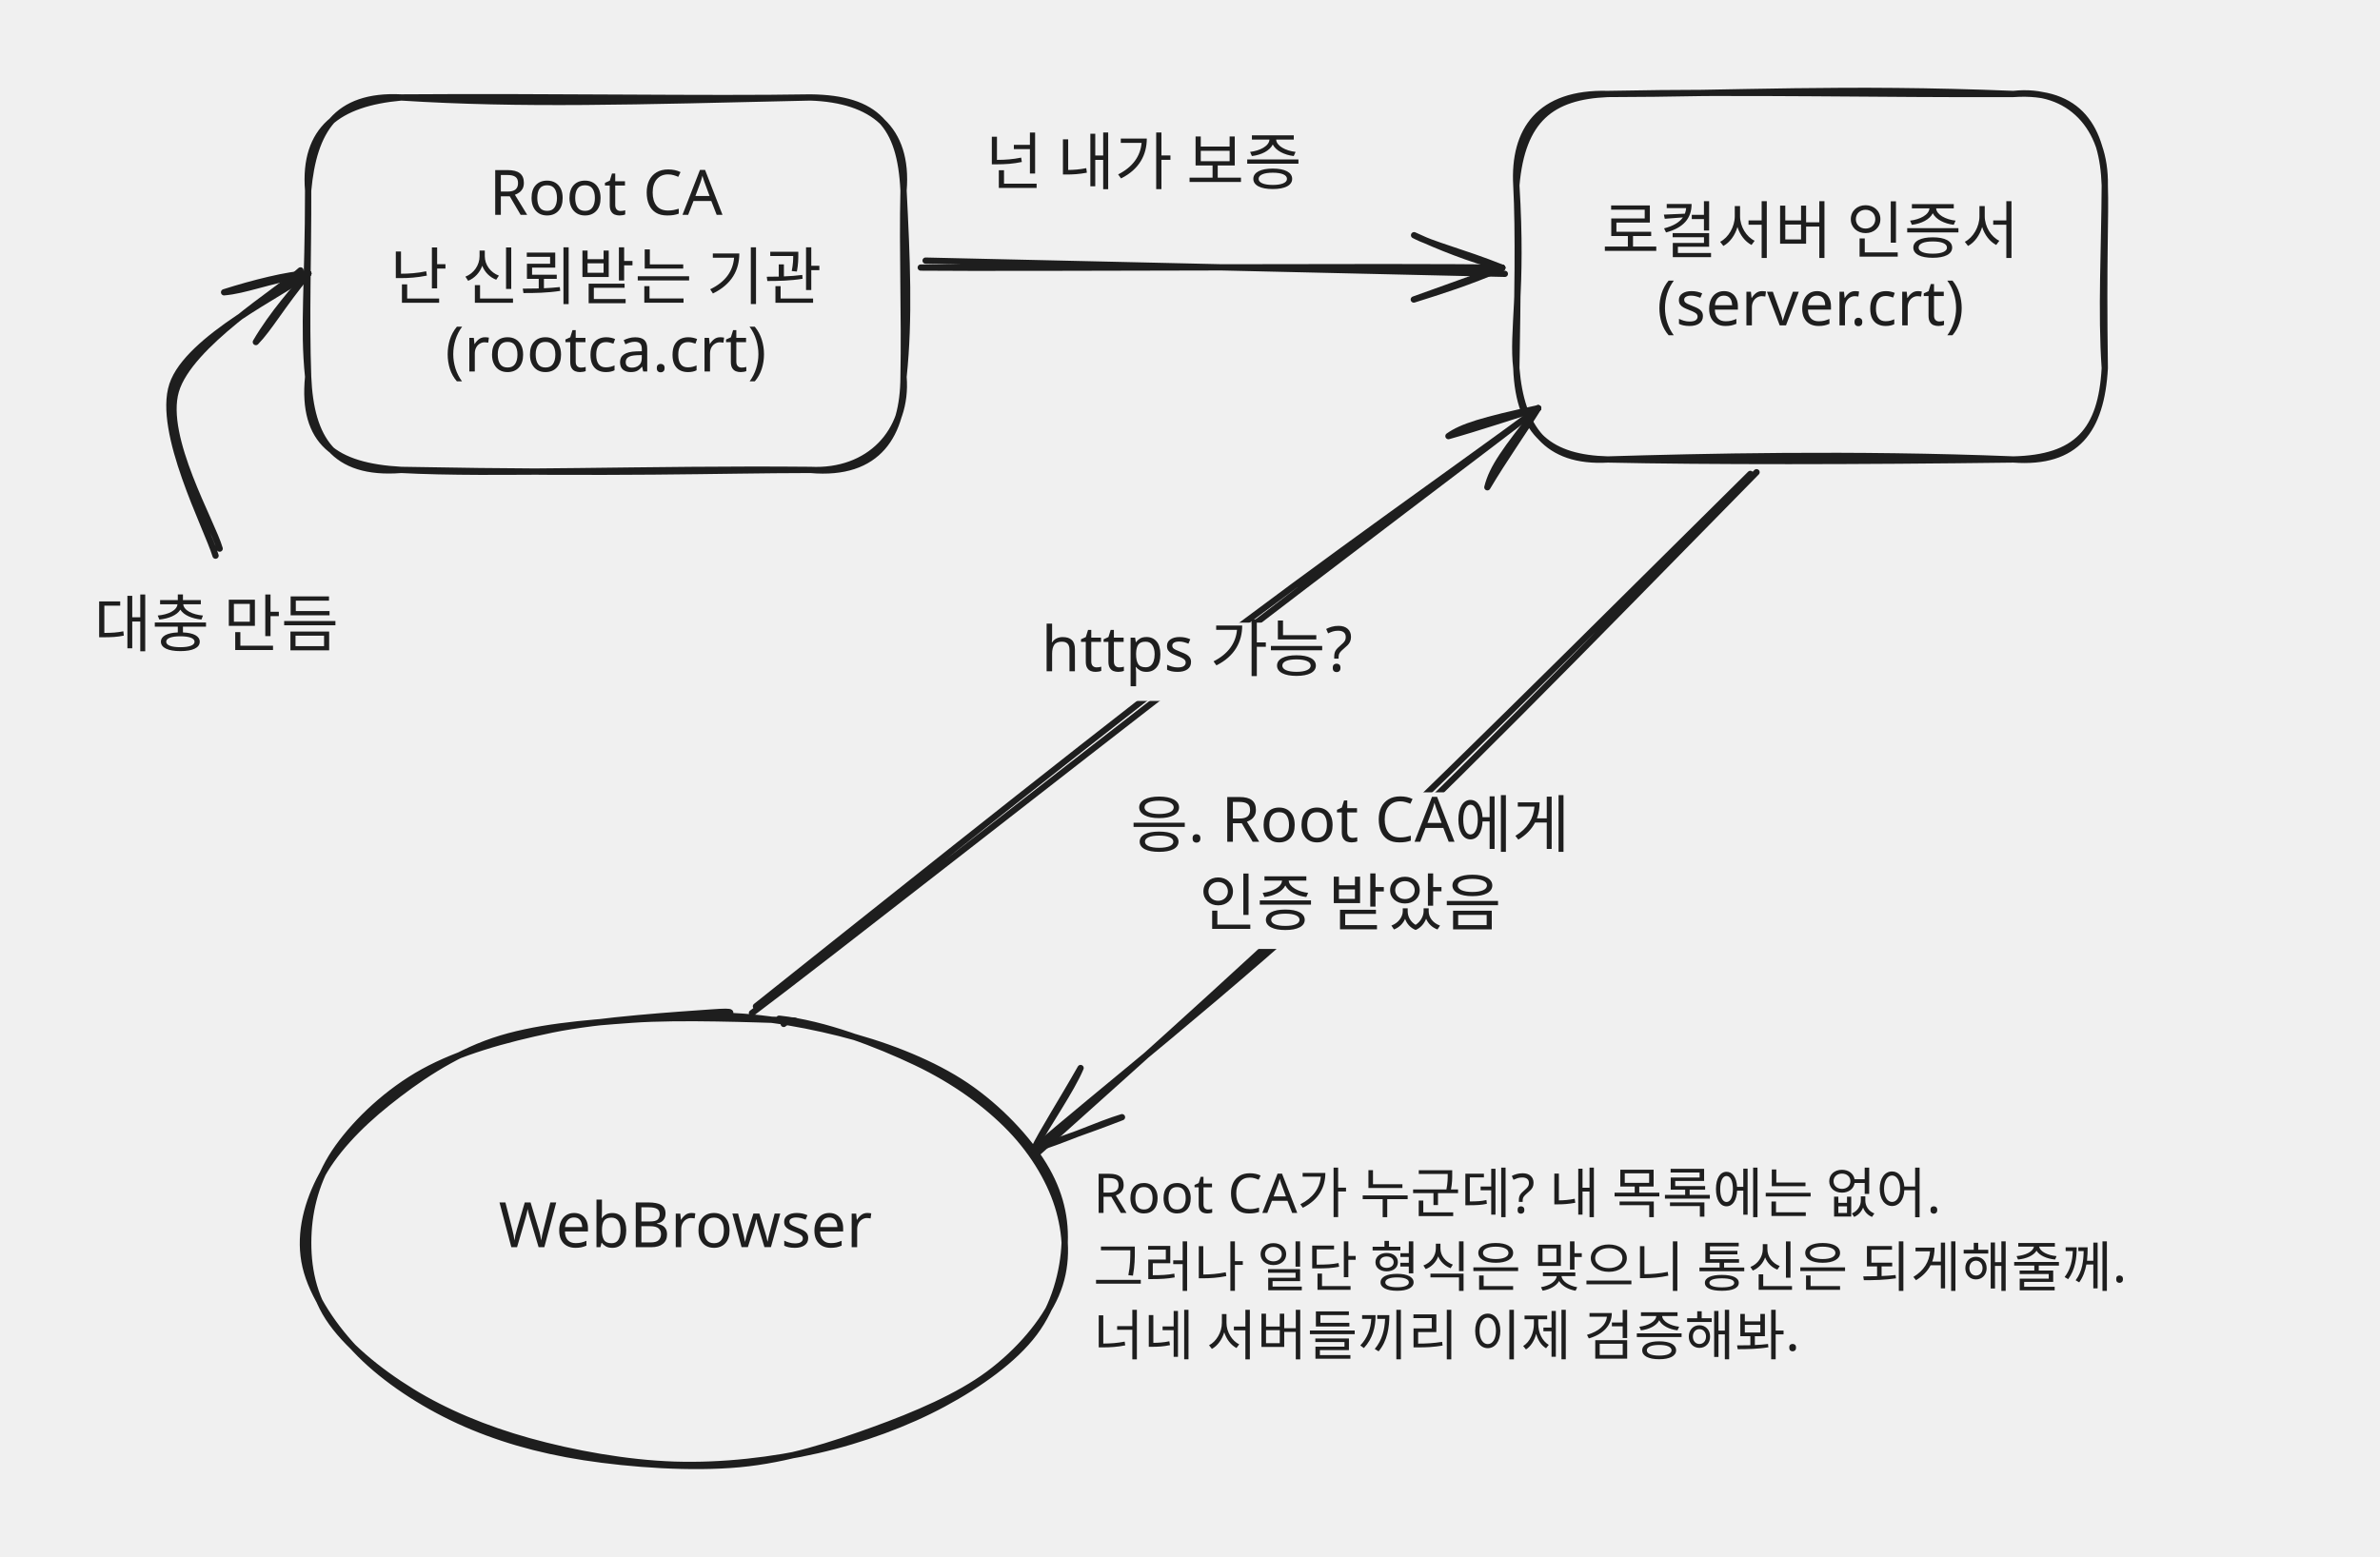
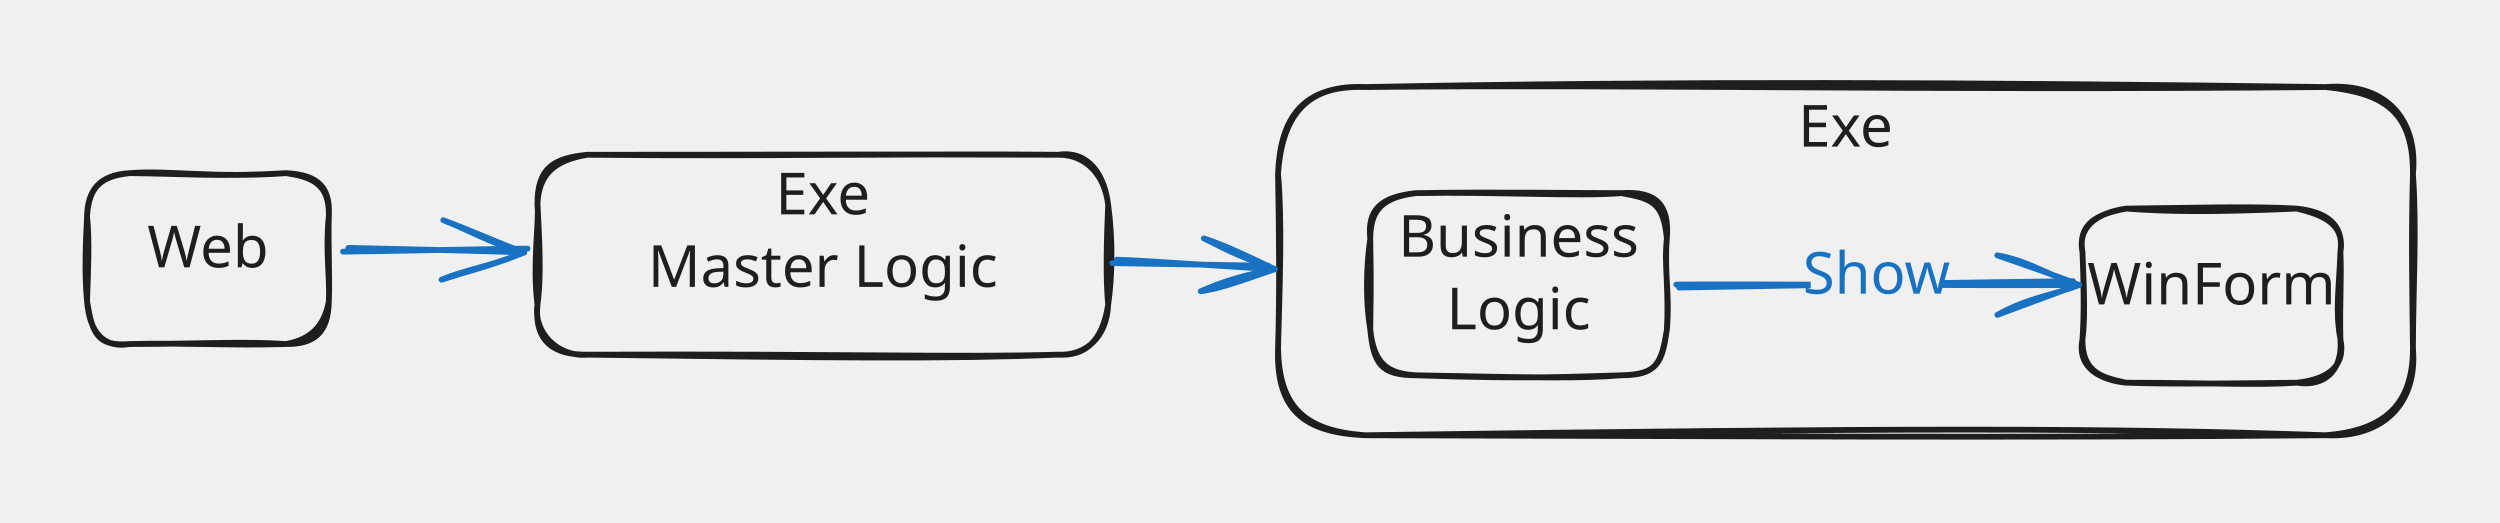
- <svg xmlns="http://www.w3.org/2000/svg" version="1.1" viewBox="0 0 759.498 496.944" width="759.498" height="496.944">
+ <svg xmlns="http://www.w3.org/2000/svg" version="1.1" viewBox="0 0 861.556 180" width="861.556" height="180">
  
-   eyJ2ZXJzaW9uIjoiMSIsImVuY29kaW5nIjoiYnN0cmluZyIsImNvbXByZXNzZWQiOnRydWUsImVuY29kZWQiOiJ4nOVbW29cdTAwMWLHXHUwMDE1ftevWKgvLWBt5n7xSyBSvuhS2ZJcdTAwMWPTSlx1MDAxZFx1MDAxOEtyRa1E7VLkyrJcdTAwMTRcdTAwMThwXHIhMGJcdTAwMTdwkboxXHUwMDEwq3VcbtdpXG4/XGKu0lx1MDAxYUh+kUj/h54hKe7yTtmiTSFrwFwiZ2dnzs6c75zvnDP8csyyxsOdgjt+3lx1MDAxYXfvZJy8ly062+PnTPttt1jyXHUwMDAyXHUwMDFmbpHq91KwVcxUe66GYaF0/pNPnELBznlhOlxi1u1MsFF7zM27XHUwMDFirlx1MDAxZpag41x1MDAxZuC7ZX1Z/T82UdHNhI6fy7vVXHUwMDA3qreiuSRvbZxcdTAwMGb86rSCXHTJlSCq0cErTcFsoZuFuytOvuRGd0zTeFZPTe9u52bXt5J0ZuL6RFHNrCWiSVe8fH4p3MlXhSpcdTAwMDXw7tG9UlhcZtbdlJdcclePXHUwMDE3INbe7alisJVb9d2SeXncaFxyXG5Oxlx1MDAwYndMXHUwMDFiQo3W2lxunLeiljvwjVx1MDAxM2xzQTjjUlxuKmQ0s3meMWYrzVx1MDAxNVdcdTAwMTJWgynGWlx1MDAwNEtcdTAwMDb5oGhcdTAwMDT7XHJ2zb9ItLSTWc+BfH620ScsOn6p4Fx1MDAxNGG3on7b9VfGOlx1MDAxMmzV9XKroWnEylZwcaZcdTAwMTViQsXEK7nVbdCSSU5AssZccjNpYTpb1YcvorUvOlx1MDAxYu60ecLfyufjXHUwMDBi6GfrXHUwMDBieKw3kebQesvd6K1M/1x1MDAwYq1cdTAwMWFcdTAwMTfXuibNXHUwMDBi3TvRq8ZcdTAwMTQlMT1zed73LixfvZZYS0zdubJVhOFcdTAwMWH97p7rPGzt4YvrKXw9vZNHn7mfz09vLaC1ldRu8yzH8zvFYrA96Lguni3xlc+zU1xupWiQTCzemJtIXHUwMDBmNm79U7TcW4WsU8NcdJaYYKIkRUhEu5f3/PXWvchcdTAwMDeZ9VxiWmMxgdtcdTAwMTDdtK4xMGMmu6FcdTAwMTnk4JpcdTAwMTlZXHUwMDA2hnPnXVx1MDAxYW04U9FcdTAwMGLOQtiKIaJMXHUwMDBmpWKW7dTRLDqgOWZq6+jFSoBxXHUwMDExTIr3h2/TjTacnqZqRlJcdTAwMDV+uOTtmm0gqKn1orPh5XeatrGqs7Bui0FcdTAwMTBaycmbfvn+M6vy8Hn5XHUwMDFmXHUwMDA35YPvyl//xTp6c3B0eO+m/9tcInTJOHamXHUwMDE4/m686fnJvJczej6egfdyi01cdTAwMTBcYj1wp41cdTAwMGVcdTAwMWJeNlx1MDAxYnd4XHUwMDE5XHUwMDEwyvF8tzg9iKdcbopezvOd/LX3lFx1MDAxOdbSvdww5jbhMYUqueau8bOyJ9Z7em9CWGtrXHUwMDA0eE5cdTAwMDHwSFx1MDAwZlx1MDAwZfhgd9bdcYO13yOF1pL+0mQyvcNGXHUwMDFi8Fx1MDAxYUlcdTAwMWJjqVx1MDAxOFx1MDAxNURqoiP7V/Pf1IZ7kjFcIojQnFx1MDAwZVx1MDAwZvBK2lJKpSlcdTAwMTKCXHUwMDAxnqIliHlzYVx1MDAwYrhcdTAwMDDwsDHQKXrlY3sgXHUwMDE4oUpqXHUwMDE2veRZcOdobSPg835qajK3XHLe+eLswoVN/Vx1MDAwMdxuz3ElKa0tOpfmlp2pqc3ldOqzuVln62y5c4K7knOCNMeYYoVcdTAwMDZGd+ddXHUwMDFhbXRcdTAwMTNhw0JLjbCAt4057Cq6pcG+QpJwpCXAanjo5lx1MDAxZNx5rK1cdTAwMGVfYWyN8edcdTAwMWbbm9NcdTAwMTNo5vt58/L3zyo/v6rsPSu/3rMq+28qL/fhXHUwMDBi+MOSW1x1MDAwNJVcdTAwMWSmXHUwMDBm7+OtWn34ySRcdTAwMWTIczPyjrAmra2R01x1MDAxNlxiYk2OI13uXHUwMDA367TvT8jNrYlcdTAwMWLzXHUwMDEzRUlcdTAwMTY201x0KqdHXHUwMDFi1oxTm1x1MDAxMI0oM+6OqGhcdTAwMTTzvEDEXHUwMDE2knIkhUYs7tJPXHUwMDFi1p1CbtJO0lx1MDAwMVBcdTAwMTi41NA5ei9v9lx1MDAxZUHvgN7sXHUwMDAz2oxH9yr//dEq//Co/M2rLsYh766EPUxDXHUwMDE4XHUwMDE0utmFJrHbjEDnqVx1MDAwN0I77s3Ta8veXHUwMDAx7ozprnBXQnKIy/XgcO+tXGKjXHR3TW1EhKDgRjGQdVx1MDAxZS2vXHUwMDE5gCttXHUwMDBiLDU4cK1cYiOtgp1cdTAwMWXeXHUwMDE5gq1FUlPGJaI4ts1ccvirloRbmzUgiICPR0BGhkHRSX+KPlx1MDAxNFx1MDAxY5dCp1x1MDAxOCY8P+v5uWbB6unl6Vx1MDAwMXxNXHUwMDE1+ZktIyWyXHUwMDExhfVjgihcdTAwMDJ2XFzCevJYt5xTMFKDWnDOXHUwMDE51ppA/MTb3t31s/1l6lx1MDAxZMo3ySQo1ZJQjrVcdTAwMTIkQmUkkFx0z2DvXHUwMDE1V1RDSNlBpLxTXG6TwcaGXHUwMDE3wspfXHI8P2xd4epSTlx1MDAxYWOw6jpt21x1MDAwZq9cdTAwMTS/12o1XG5mxGZnXHUwMDEwfbJcIlxcVb80Pn9xrmPvXHRYYKqwpFxmMVx1MDAwNDxcdTAwMTnx+ONcdTAwMTNcdTAwMWNcZlx1MDAxZNNcdTAwMWEpxiRcdTAwMTEma9ZvQGDjXG58sskjwjJFLKY6XFxcdTAwMWJyotHG4n9PbD8x606XNKOcI0VcdTAwMDaPgnqHmyNpPyVWJoshIFx1MDAwZWqySNVcdTAwMThIm7xcdTAwMDMloNPMxITDI0tYMZvBxUGRpMJERoamYT1cdTAwMDHQXG6Ab2w8ZUq3XHUwMDE5T0FcdTAwMDVGVMpfo+1cdTAwMWPYTk0gXHUwMDFiVFx1MDAxZfyTXHUwMDA2J6PBMDKmYt1qpkpcdTAwMDKBXHUwMDA2sVx01jVcdTAwMDZN3tF69lx1MDAwZaKaparyYEQkplxcMmAuXHUwMDA0t4lFjVxykNhEMFTIjkb9LFnQ7jpvrlZtP6HB61x1MDAxNlx1MDAxZYruKV1cZpZcdTAwMTVcdTAwMTHFXHUwMDA3T+leLi0nr+GpILc9s7GYWS6hO6nb3oibOypN/CeRQJy1XHUwMDFiPM5tcGncXHUwMDE0QzlX4IuGZ/HIYPEhuERcdTAwMDVY/bhpXHUwMDFmWFx1MDAxN/1cdTAwMDFDuL1HVvn+4dHBPav8n8PKy/1cdTAwMGZcdTAwMWPGdZ/+NEI5N5/3XG6ljlx1MDAwNVx1MDAxNya7XHUwMDA2c1x1MDAxY7yv1vJcdTAwMDRcdTAwMTnZRELOOKV0ei2zckuHszpx41J6xDOy5rxcdTAwMDT4XHUwMDAxToHVg+qp5oysgS7VXHUwMDFjtFx1MDAxMVx1MDAxMWr489CwXHRxovGAJouEqO5Sb2HAf+HqdHqjXHUwMDFlzEmONJVcdTAwMWYtlms8c6JyyzRPqKVLc+70UmYmRTZcdTAwMTLJxIpwXHUwMDA2LrckXHUwMDE3yPXV3O7m6u6t26KwxYJr68mPlkh6J1x1MDAwN1x0itVccoOwn1iIuCnuh8HOiznaXHUwMDE4VNzmQlx1MDAxMyBcdTAwMDNcdTAwMDKMPmmueUKQXHUwMDAwUZ9cdTAwMDDfyIiGMHZ46Vx1MDAxNIyJrSB4h8BcdTAwMTJXq6u4XHUwMDFkg+3ukkrNgbD+mookKTedXHUwMDAwKJXi1Y5TLYX0cSSt7rOTPENNgUrWldMy0FwixZBcdTAwMTj8lGFvXHUwMDBiNpKIXHUwMDE1gtnmPZVh7zpe+K95TW5rolxio1RcdTAwMTLN0fDqmIQpXHUwMDFiJlIwh+BgXHUwMDFlokWPnKZGNoiLudKUKsXjXHUwMDE5hVx1MDAxYYBcdTAwMTkhUkLQc7acJllevpKad29f5WtzQWlu8XIhvHHjXHUwMDAzVUlcdTAwMDbMXHUwMDEw9Eax1Vx1MDAxNItDYCSUXHUwMDA2XHUwMDFlJlx1MDAwNUSltD2XSWzBXHUwMDExhOpMXHUwMDEyqVx1MDAwNKOcta1sU4Kg+T3OUozOgJFcdTAwMDLjNIlcdTAwMTBDXHUwMDA0RXNaXHUwMDEyYmZcdTAwMWJUmWlccp8gYqS034BdQVJcdTAwMWKvXHJcdTAwMWbReGPxvyc+u9nj6CZnXGYxeoKicGdtXHUwMDFmaVx1MDAxYlx08bzNXHSTQOelht1sProp6lx1MDAwNzsxJ0DnIdxcdTAwMWUqq+GmJCEhloP5RIfIokNcdTAwMTJcdTAwMDDkwvJUXCKJs8Jqqr9KsCBcdTAwMDYvf/3PT4dEbPr4+lZi00WkoXJcdTAwMWKBu3JcdTAwMWJFIUxWklx1MDAwZo7b3ofWRlx1MDAxMrdcdTAwMTBh2CZcdTAwMGZccnDBXGZp1lLcXHUwMDA15lx1MDAwM0aZkXo+b3j1XHRCtE3ATmrwiForXHUwMDE0+0lEhFssbWqyhlxmm6OxXFzFqNZxMo+DyErHXHUwMDEyXHUwMDFiZ4HdIID11atcdTAwMDVvXG4t8HnBb6GN1HRutNjNSSpcclx1MDAxMFx1MDAxMVxiXHUwMDA1QmFcdTAwMDVRpYpSvFZUZ1x1MDAxMMadXHUwMDEz4yj6l47PLLeZgDWwMVx1MDAwNbXGXHUwMDE4QnlcdTAwMTmRcXNhXCJtYZZcdTAwMDdoIDVcdTAwMDUj0ne87iAxVzs8Tovb9KjgYpDdnFx1MDAxMVx1MDAxONhGdtb1kbaRUkpzxFx1MDAwNShcdTAwMDXiQNdj0fBOPTpkUlx1MDAxM9BniYC0XHUwMDBm82cpylx1MDAwNiasQWlMPjSeoO1xrFUjJiRi5Fx1MDAxNEziWeE2lf0/21b9V1x1MDAxZpVvXHUwMDFmXHUwMDFmvX5k3fRrh0at8sF3lSdPK/uPhsR5+nCAVs5zQlGHebBVx1JcdTAwMTdtpUuT48FIXGZeXHUwMDFkYc7y4ibZvHJpXHUwMDEyra4s+ElnaoGlRlx1MDAxZOfE/Fx1MDAxYUVcdTAwMWafaGqCOTDBanGkUY5cdTAwMThcdTAwMWHMqYJcdTAwMTjVXHUwMDE0NjrAW3CbwyUl1yZcdTAwMTlcdTAwMTXD1HFNXHUwMDA0XGa/kJieXHUwMDA2XHUwMDAz+rhwXHUwMDA3b8ZcdTAwMTRmMFx1MDAxOFx1MDAwNOvg84Rs6tX/N2rV+uKDvaOfXHUwMDBlyn86+NRUXHUwMDFjrfK/fyx/v1x1MDAwZjgzP/6qfPtV5a+H9k3/6H9vyn9/Vb7/1Krs/1J++C/r7dMnlYf7lX14/oe/VZ5B21x1MDAwM+vtVz9VXHUwMDFlPq+2PX5cbjB9++Sw8mLv6OenMEB570F574VVO51e/uZF+Y+/lF++gtFcdTAwMGUrz59ZR6/vXHUwMDAxmqF/+fCx/WErrWdjJVx1MDAwNjJqXFzVjNpYnVx1MDAxZY07hcJSXGJ61yCtoOhetq480aqM3/bc7URvXGKO1Y2lsUpulfvfXHUwMDFku/t/4phpPCJ9
+   eyJ2ZXJzaW9uIjoiMSIsImVuY29kaW5nIjoiYnN0cmluZyIsImNvbXByZXNzZWQiOnRydWUsImVuY29kZWQiOiJ4nNVbWXPaSFx1MDAxMH73r3Cxr7F27iNvjvFcdTAwMTEnduIrrL275ZJBXHUwMDA2XHUwMDE5IVx1MDAxMUn4yFb++/ZcYoyEXHUwMDBlXHUwMDBlXHUwMDFiXHUwMDFjQqpcdTAwMTJcdTAwMThccqjV019/X/dM/tvY3KzFT32n9n6z5jw2bc9thfZD7Z1cdTAwMTm/d8LIXHJ8uESSz1EwXGKbycxOXHUwMDFj96P3f/5p9/tW241vgqBrNYPe8GuO5/RcdTAwMWM/jmDi3/B5c/O/5O/MjUKnXHUwMDE5237bc5IvJJfSe2HE8qPHgZ/cXHUwMDE3cyyVQISJ8VxmN6rD/WKnXHUwMDA1l29tL3LSK2ao1rqoi/Pbu9OWuj1ot9pHjejm6Xt621vX887iJy8xK1xu4OnTa1FcdTAwMWNcdTAwMDZdp+G24s6zXHUwMDBiMuNV31xug0G74zuReXw8XHUwMDFlXHL6dtONn5LHQ+PRoVx1MDAwZt5vpiOP8ElKZDGOXHUwMDE5QpJcdTAwMGJFuVx1MDAxZV813yeMWlIxyVx1MDAxOFx1MDAxMURoTnN27Vx1MDAwNF5cdTAwMTBcdTAwMWG7/sCO+ZNadmM3u20wz2+N58Sh7Ud9O4TlSuc9jJ5YUYtSyihHXFxxTSVcdTAwMWbP6Dhuu1x1MDAxM8NcdTAwMTSuLKWUxlx1MDAwMmEuXGJHOF26yEnWhEpFXHUwMDE0Yqn3jFx1MDAwNf2PrSQ6/k3XIbR7zkfzXHUwMDA1f+B5WWf6rZEzn6MojSM6XHUwMDFh+Zk+opm/m4+/bFxmTsRh7Dymz51cdJr77WO/efEgXHUwMDBlP923XHUwMDAzda+2kZaXtfG8n+/Kf3b45eBaXHUwMDFlfDxT7b1cdTAwMWadnadb2mvgOu1N3uX5/nZcdTAwMThcdTAwMDZcdTAwMGaZ31x1MDAxZL1L3TLot+xhbGNJKNZcdTAwMTBcdTAwMTNcbjM1vu65fjfvMy9odlM4bGRcZi7gcOL5M1x1MDAxMJSoXHUwMDEygVx1MDAxOOKPYp5Z0FlcYix35nojUDNcdTAwMGKDpymAUFx0nYnqXHUwMDA0gVx1MDAwMlmSaIJcYpGII6lWhkAqLIS1loA9plx1MDAwMEe4iEDC84hLUlx1MDAwNkBRvVx1MDAxZXJcdTAwMTNcdTAwMTdcbtiqXHUwMDBlU6qJUpnMNDtMU6tcdTAwMDI/PnN/mDUhaGJ0z+653tPEmibxXHUwMDBiTmw4N7WJwW3PbZtArjXBWCeciPHYXHUwMDA1llx1MDAxYk/oua1WloeacCfb9Z3w4zz0XHUwMDExhG7b9W3vvMxcdTAwMTB4aufgeZ2wlVmpXHUwMDFiO3LM1cRhU1x1MDAxMTqVKamQVThlgmBOXHUwMDEwTl04XHUwMDBipm2980XfoFx1MDAxZv39q4vt0/PQOW75W+tcclNNuCUkXHUwMDE1oFxipKJcdTAwMDSlXHUwMDAxl8CUyoRGKSZAloBkkTNseTjFWlhCXGKFNFJgXHUwMDA2JiVUKSaokul06Ua4VVpJYlj9t6LKb91GXHUwMDEz7X65XHTR6fbx17u7p8cr9Fx1MDAxNlQ59Xcv61x1MDAwZjY971x1MDAwNledo6PGLu9+d51GsDxcblx1MDAxNjhcdTAwMDO8XHUwMDE1UTBDvFxu21x1MDAxOERcdTAwMWZRYMT8Krh8ldZcdTAwMWLcwLJISoylXHUwMDA2XG4kOK+CyZuBm0hcdTAwMGL0r1x1MDAwMlx1MDAwNaxcdTAwMTNcdTAwMTImRXBzlEczfItjXHUwMDEw8Jq9XHUwMDFlzi+lYYZAriG8QKi+joZ3XHUwMDFmnX/8IztcdTAwMDLG3fxcdTAwMWO03eZLSTlcdTAwMGX6lYw8g6fyjDzFprn4mZGX8zOXOj86xjDRXGJkklx1MDAxMvPr6Iv7XHUwMDAz5VP30fbvTi+pf3I3uH7cX29cZmOskKU0XHUwMDA31Fx1MDAxMCaRzDM0XHUwMDA2mVxyUzCGclaAP1aopDWGW2FcIiRcdTAwMDKeZTRdmDGGXHUwMDAxKlx1MDAxNkImuyPKXHJHZ/w0wjQoW8U5l0vA9Fx1MDAxYlL012tf4G9Xp/hcdTAwMWKuP7HGt/vb5uDLmlApw2rlVMpZZTnLIa9cdTAwMTNY7fllcrkz11x1MDAxYoWUK1x1MDAwYupcdTAwMDEmOdCoJFx1MDAxOd0wRKF+M1x1MDAxNIJe56aexYzxcplcXMKkQlx1MDAwMP+DuF6CMH5cdTAwMDWTMkzerqBNWGtcdTAwMTXsOYNEStnzXHJcdTAwMTmTscqKXHUwMDE2XCKXXHUwMDBiwVx1MDAxNoCqf7LV2LN3f1x1MDAxY+JcdTAwMDd6/PVyZ1x1MDAxMNRPumtcdTAwMGVVXHUwMDA2UDWSV5v6XVx1MDAxNUpaLoCihFx1MDAwMj9w03jCOcOW2PtcdTAwMWRWq3LY4MIkZby0oC1cIpUyXHUwMDAxRE/w78WP+1F0Mng85EfUdzy5d+ip+o6cl1x1MDAxZtGZrbZcdTAwMGX2XHUwMDFmr7evXHUwMDBlgv2BXHUwMDFl/OUqZ0n8aPQhzSSNVZWarFqmQpJGVDA9P+rKvbnmqFx1MDAxM8KilHBcdTAwMTB4XGJcdTAwMWKFN4k6SS3+JqiTpqjVmnEhlcRIl6Cu2O+FWMFcXHNClrDH8vKG76KR+jp+bLj+Xlx1MDAxMPZeypAzmr4ziKPQ9M1cdTAwMWKzjMbvMFmUqVlN86NjtEpFpebZuJmF1ulcdTAwMWS4tUSr4tqiXGZRLKQkRrDmwIotirCUVGvKZYa4XG5g1Vx1MDAxMjfJVLD+cXvrNLUuXHUwMDAyVSRbo1QyRCgr3Vx1MDAxOcVcdTAwMTZkXGZNsISkQVx1MDAxMOa8WE1cdTAwMTKkpFx1MDAxMIguYaOmyJZkNltOhTOjnGVcdTAwMDN6XjhHsVx1MDAxZMZcdTAwMWZcXL/l+u1Jw0bHXHUwMDAy5tlXSVx1MDAxMkBzYKzcgqJcdTAwMWMkhWBKgrqgVDGGZWZe2+5cdTAwMWJQWJC0mUKay6T9Xnh4x2/NNmp6ayljXHUwMDE02KRh3YnG2mgjxVKdNjaJWFx1MDAxYV5Cs0RcdTAwMTEpWbTJs6N4J+j13Fx1MDAxOHz/NXD9OO/jxJnbJlx1MDAxM3RcdTAwMWO7XHUwMDEwXHUwMDAw8EzZa/mU0Te/OCmL0nebKaiSXHUwMDBm4/f/viudXVx1MDAxNfDmtVWM9fTnNrL/vqwmICo/Ok54wJSmn5PZgp0pT3pn5+Ki4+rri5NcdTAwMGWll2Fza6++3lx0XHUwMDBmXHUwMDEzTMw+XHUwMDE3p1BcdTAwMTAolN1wXHUwMDFlXHUwMDE2XHUwMDA1KLmqXHUwMDEy1GZy0dJcdTAwMWLhiFigMky7RCYhXVZcdTAwMTRcdTAwMTBLSqkgXGIwXHUwMDE10oR9Pu1RxJnmalx1MDAxOX3xN6xcdTAwMTE6n3bvXHUwMDBmXHUwMDFi1+7Vpy3/XHUwMDAyk8uz7jHx1qFGYMB1Wq38RFxi49U1glx1MDAwMKrVnC1cdTAwMDDCcm+uOVxiXHREv+mhaUWE2XLOgVBCXHUwMDEyNFQgXHUwMDE54DUrwVZwLFx1MDAwYoPHIVxyUHM0JdNcdTAwMTab1kTTQlx1MDAwMEHiX3kqZPFQfV2R8GFcdTAwMTC5xuR//FdtRs0oXHUwMDE2Zlx1MDAxMEq+WKg0alx1MDAxOb21yqJcdTAwMDGr6lx1MDAxM11cdTAwMDJiXHUwMDE3kVx1MDAwNTaipm9cdKwnekGlJVx1MDAxYlFcdTAwMWMkN1x1MDAwMzGZO9EluYUk4pQpXG5cdTAwMDQnplT4ryhcdTAwMWH4XHUwMDFjRVx1MDAwM1x1MDAwMZhAKS2xKWxQRvmMt6CoMu3w1WxBrXnRMFOfPytvKFx1MDAwNigoXGbEiFx1MDAxNiorVrNcbp4qsFx1MDAxN2pcdTAwMGJltumJflnJML2fnjFcdCiDXHUwMDAzSXI1KdImK1x1MDAxZIxMYsdmf1x1MDAwNEpcdTAwMGLE2G9dM1TFu3lcdTAwMTUjfcGSoTLVQShWpTqNQUBLvEAzc7pyW89UR7FcdTAwMDKZrlx0JVIppHKbfUY9XGJcdTAwMDCFObxcbjOnnFx1MDAxZX9FpsNUJmVcdTAwMDCtOlxmhy2JoGpcdTAwMDZAQMZcdTAwMTBa0EKZQFx1MDAwNFx1MDAxNPTm3OsvynMvK1x1MDAxM+pcdTAwMDeNz41unbep/nzROlx1MDAxNvq4v723Wjm/aFx1MDAxMp2uVyZTJORRXHUwMDBlUURcdTAwMThh3Fx1MDAxY8Iq5LUhwjP/ReBlWXR6w3XCJtP1M1x1MDAxOYWYvlx1MDAwYsWljVx1MDAxN1xm+puCRjY8X2bT75REK6BkXltFXHUwMDE0LZhEK09MVGVQwpVcdTAwMDJb+PylXjlcItY8g1xukIOESmlUXHLNXHUwMDFl4Vx1MDAxYlx1MDAxZf/XXHUwMDE2Y1x1MDAwNHQzKFxiiHydM2w5KZRxi5iyWoI2pVx1MDAxYUrLkixa3Fx1MDAwYlx1MDAwMnqD9EHZLzwqYfruOlNcdTAwMWSvuso762Sxt9TSblx1MDAwNvvnS7tJS1x1MDAxNtpcdTAwMDTaXHUwMDE44b9m9/tnMfhznCxhXHUwMDAx3dbIKalcdTAwMGZr967z8GF642BjhHuDMSfhwZ9cdTAwMWI//1x1MDAwN7aEp2AifQ==
  <defs>
    <style class="style-fonts">
      @font-face {
        font-family: "Virgil";
        src: url("https://unpkg.com/@excalidraw/excalidraw@undefined/dist/excalidraw-assets/Virgil.woff2");
      }
      @font-face {
        font-family: "Cascadia";
        src: url("https://unpkg.com/@excalidraw/excalidraw@undefined/dist/excalidraw-assets/Cascadia.woff2");
      }
      @font-face {
        font-family: "Assistant";
        src: url("https://unpkg.com/@excalidraw/excalidraw@undefined/dist/excalidraw-assets/Assistant-Regular.woff2");
      }
    </style>
  </defs>
-   <rect x="0" y="0" width="759.498" height="496.944" fill="transparent" />
-   <g stroke-linecap="round" transform="translate(98.33351 31.11111) rotate(0 95 59.44443)">
-     <path d="M29.72 0 C68.01 2.43, 104.06 1.29, 160.28 0 M29.72 0 C77.92 -0.35, 127.31 0.56, 160.28 0 M160.28 0 C180.06 0.67, 191.63 9.89, 190 29.72 M160.28 0 C181.35 0.23, 189.02 8.88, 190 29.72 M190 29.72 C191.08 51.13, 191.96 70.51, 190 89.17 M190 29.72 C189.55 49.18, 190.39 69.68, 190 89.17 M190 89.17 C189.96 107.59, 182.03 120.82, 160.28 118.89 M190 89.17 C191.4 106.7, 179.02 119.81, 160.28 118.89 M160.28 118.89 C108.04 118.41, 58.56 120.45, 29.72 118.89 M160.28 118.89 C129.87 118.92, 100.96 120.22, 29.72 118.89 M29.72 118.89 C7.98 120.58, 0.83 108.83, 0 89.17 M29.72 118.89 C8.62 117.73, -2.05 110.11, 0 89.17 M0 89.17 C-1.65 73.28, 0 59.83, 0 29.72 M0 89.17 C-0.69 69.66, 0.07 50.43, 0 29.72 M0 29.72 C1.76 10.61, 8.84 -1.04, 29.72 0 M0 29.72 C-1.57 10.01, 9.71 1.8, 29.72 0" stroke="#1e1e1e" stroke-width="2" fill="none" />
+   <rect x="0" y="0" width="861.556" height="180" fill="transparent" />
+   <g stroke-linecap="round" transform="translate(30 59.66673) rotate(0 41.66672 29.44446)">
+     <path d="M14.72 0 C28.4 -1.08, 43.59 1.79, 68.61 0 M14.72 0 C31.56 0.15, 46.9 1.35, 68.61 0 M68.61 0 C80.09 0.58, 83.83 5.23, 83.33 14.72 M68.61 0 C77.47 1.33, 83.6 3.7, 83.33 14.72 M83.33 14.72 C82.09 26.59, 83.71 35.4, 83.33 44.17 M83.33 14.72 C83.01 24.88, 83.7 35.61, 83.33 44.17 M83.33 44.17 C83.15 54.85, 78.45 58.99, 68.61 58.89 M83.33 44.17 C81.78 52.75, 77.11 57.34, 68.61 58.89 M68.61 58.89 C54.04 57.9, 37.34 58.91, 14.72 58.89 M68.61 58.89 C50.55 59.48, 33.51 58.42, 14.72 58.89 M14.72 58.89 C3.44 59.84, 1.78 55.12, 0 44.17 M14.72 58.89 C5.74 60.48, 0.86 54.94, 0 44.17 M0 44.17 C-0.88 35.6, -0.53 24.9, 0 14.72 M0 44.17 C0.34 33.75, 0.89 23.58, 0 14.72 M0 14.72 C0.64 4.88, 4.55 1.06, 14.72 0 M0 14.72 C0.23 5.8, 4.39 0.57, 14.72 0" stroke="#1e1e1e" stroke-width="2" fill="none" />
  </g>
-   <g transform="translate(113.3335 53.05554) rotate(0 80 37.5)">
-     <text x="80" y="0" font-family="Virgil, Segoe UI Emoji" font-size="20px" fill="#1e1e1e" text-anchor="middle" style="white-space: pre;" direction="ltr" dominant-baseline="text-before-edge">Root CA</text>
-     <text x="80" y="25" font-family="Virgil, Segoe UI Emoji" font-size="20px" fill="#1e1e1e" text-anchor="middle" style="white-space: pre;" direction="ltr" dominant-baseline="text-before-edge">난 신뢰받는 기관</text>
-     <text x="80" y="50" font-family="Virgil, Segoe UI Emoji" font-size="20px" fill="#1e1e1e" text-anchor="middle" style="white-space: pre;" direction="ltr" dominant-baseline="text-before-edge">(rootca.crt)</text>
+   <g transform="translate(53.65673 76.61119) rotate(0 18.00999 12.5)">
+     <text x="18.01" y="0" font-family="Virgil, Segoe UI Emoji" font-size="20px" fill="#1e1e1e" text-anchor="middle" style="white-space: pre;" direction="ltr" dominant-baseline="text-before-edge">Web</text>
  </g>
-   <g stroke-linecap="round" transform="translate(483.8888 30) rotate(0 93.88895 58.33333)">
-     <path d="M29.17 0 C69.7 -0.04, 104.39 -2.19, 158.61 0 M29.17 0 C72.98 -0.89, 117.04 0.19, 158.61 0 M158.61 0 C179.86 -1.45, 187.18 11.08, 187.78 29.17 M158.61 0 C176.49 -1.97, 188.12 10.76, 187.78 29.17 M187.78 29.17 C188.11 39.91, 187.27 51.12, 187.78 87.5 M187.78 29.17 C187.7 48.63, 186.53 69.81, 187.78 87.5 M187.78 87.5 C186.68 107.57, 178.8 116.2, 158.61 116.67 M187.78 87.5 C186.69 107.35, 178.73 118.13, 158.61 116.67 M158.61 116.67 C107.36 114.61, 58.28 115.8, 29.17 116.67 M158.61 116.67 C108.76 117.31, 60.56 117.35, 29.17 116.67 M29.17 116.67 C9.58 117.76, 1.51 106.52, 0 87.5 M29.17 116.67 C11.4 116.22, 0.78 109.04, 0 87.5 M0 87.5 C-1.4 75.78, 2.08 62.8, 0 29.17 M0 87.5 C0.35 65.74, 0.79 43.71, 0 29.17 M0 29.17 C1.85 8.03, 11.28 0.76, 29.17 0 M0 29.17 C-1 11.54, 7.44 -0.57, 29.17 0" stroke="#1e1e1e" stroke-width="2" fill="none" />
+   <g stroke-linecap="round" transform="translate(185.2223 53.33342) rotate(0 98.3334 34.44446)">
+     <path d="M17.22 0 C66.9 0.04, 110.86 -0.23, 179.44 0 M17.22 0 C75.09 0.58, 132.02 -0.45, 179.44 0 M179.44 0 C189.01 -0.11, 195.45 7, 196.67 17.22 M179.44 0 C190.2 -1.6, 195.5 7.28, 196.67 17.22 M196.67 17.22 C198.37 29.56, 198.04 42.47, 196.67 51.67 M196.67 17.22 C196.15 29.36, 195.8 42.52, 196.67 51.67 M196.67 51.67 C196.27 62.36, 189.39 69.35, 179.44 68.89 M196.67 51.67 C194.72 64.3, 188.78 69.44, 179.44 68.89 M179.44 68.89 C141.42 70.48, 99.52 69.94, 17.22 68.89 M179.44 68.89 C143.44 69.87, 106.68 68.56, 17.22 68.89 M17.22 68.89 C7.06 69.82, -1.51 61.26, 0 51.67 M17.22 68.89 C5.99 69.07, -1.2 64.64, 0 51.67 M0 51.67 C-1.81 37.51, 0.7 22.49, 0 17.22 M0 51.67 C0.98 44.55, 1.12 36.03, 0 17.22 M0 17.22 C-0.13 4.46, 5.6 1.14, 17.22 0 M0 17.22 C0.31 6.16, 6.51 1.81, 17.22 0" stroke="#1e1e1e" stroke-width="2" fill="none" />
  </g>
-   <g transform="translate(502.7778 63.33333) rotate(0 75 25)">
-     <text x="75" y="0" font-family="Virgil, Segoe UI Emoji" font-size="20px" fill="#1e1e1e" text-anchor="middle" style="white-space: pre;" direction="ltr" dominant-baseline="text-before-edge">로컬서버 인증서</text>
-     <text x="75" y="25" font-family="Virgil, Segoe UI Emoji" font-size="20px" fill="#1e1e1e" text-anchor="middle" style="white-space: pre;" direction="ltr" dominant-baseline="text-before-edge">(server.crt)</text>
+   <g transform="translate(219.6257 58.33342) rotate(0 63.92995 25)">
+     <text x="63.93" y="0" font-family="Virgil, Segoe UI Emoji" font-size="20px" fill="#1e1e1e" text-anchor="middle" style="white-space: pre;" direction="ltr" dominant-baseline="text-before-edge">Exe</text>
+     <text x="63.93" y="25" font-family="Virgil, Segoe UI Emoji" font-size="20px" fill="#1e1e1e" text-anchor="middle" style="white-space: pre;" direction="ltr" dominant-baseline="text-before-edge">Master Logic</text>
  </g>
-   <g transform="translate(30 188.8888) rotate(0 45 12.5)">
-     <text x="0" y="0" font-family="Virgil, Segoe UI Emoji" font-size="20px" fill="#1e1e1e" text-anchor="start" style="white-space: pre;" direction="ltr" dominant-baseline="text-before-edge">대충 만듬</text>
+   <g stroke-linecap="round" transform="translate(440.4444 30) rotate(0 195.5556 60.00003)">
+     <path d="M30 0 C122.94 -0.99, 217.42 1.25, 361.11 0 M30 0 C134.66 -2.06, 238.48 -1.67, 361.11 0 M361.11 0 C382.53 -1.67, 392.87 11.83, 391.11 30 M361.11 0 C382.01 2.15, 391.21 9.1, 391.11 30 M391.11 30 C392.46 49.02, 391.16 69.4, 391.11 90 M391.11 30 C390.47 51.29, 390.91 73.11, 391.11 90 M391.11 90 C391.12 109.66, 381.13 118.36, 361.11 120 M391.11 90 C392.77 109.33, 380.62 120.95, 361.11 120 M361.11 120 C288.03 117.44, 213.9 117.39, 30 120 M361.11 120 C255.99 120.97, 149.25 120.27, 30 120 M30 120 C8.79 118.47, 0.34 109.95, 0 90 M30 120 C8.56 119.04, -0.67 111.12, 0 90 M0 90 C0.57 68.62, 1.46 45.83, 0 30 M0 90 C0.56 71.55, 0.39 53.01, 0 30 M0 30 C0.69 10.73, 8.38 -0.76, 30 0 M0 30 C1.43 8.08, 11.33 -0.79, 30 0" stroke="#1e1e1e" stroke-width="2" fill="none" />
+   </g>
+   <g transform="translate(618.1701 35) rotate(0 17.82999 25)">
+     <text x="17.83" y="0" font-family="Virgil, Segoe UI Emoji" font-size="20px" fill="#1e1e1e" text-anchor="middle" style="white-space: pre;" direction="ltr" dominant-baseline="text-before-edge">Exe</text>
+     <text x="17.83" y="25" font-family="Virgil, Segoe UI Emoji" font-size="20px" fill="#1e1e1e" text-anchor="middle" style="white-space: pre;" direction="ltr" dominant-baseline="text-before-edge" />
+   </g>
+   <g stroke-linecap="round" transform="translate(717.6666 71.88885) rotate(0 44.44449 30)">
+     <path d="M15 0 C35.7 -0.21, 59.66 -0.91, 73.89 0 M15 0 C29.26 1.01, 43.04 1.32, 73.89 0 M73.89 0 C83.27 1.04, 90.32 4.83, 88.89 15 M73.89 0 C82.03 2.01, 90.6 4.83, 88.89 15 M88.89 15 C88.48 26.93, 87.03 35.09, 88.89 45 M88.89 15 C89.32 23.68, 88.61 32.17, 88.89 45 M88.89 45 C89.73 55.93, 83.39 61.49, 73.89 60 M88.89 45 C91.02 55.31, 82.97 59.03, 73.89 60 M73.89 60 C59.92 60.93, 46.79 60.06, 15 60 M73.89 60 C53.16 60.2, 32.09 60.59, 15 60 M15 60 C6.53 58.17, -0.14 56.34, 0 45 M15 60 C6.72 59.13, -2.03 55.3, 0 45 M0 45 C0.93 38.19, 0.58 28.91, 0 15 M0 45 C0.66 35.45, 0.39 24.57, 0 15 M0 15 C-1.71 6.64, 4.44 1.56, 15 0 M0 15 C-1.7 5.07, 5.2 1.86, 15 0" stroke="#1e1e1e" stroke-width="2" fill="none" />
+   </g>
+   <g transform="translate(725.8811 89.38885) rotate(0 36.22997 12.5)">
+     <text x="36.23" y="0" font-family="Virgil, Segoe UI Emoji" font-size="20px" fill="#1e1e1e" text-anchor="middle" style="white-space: pre;" direction="ltr" dominant-baseline="text-before-edge">WinForm</text>
  </g>
  <g stroke-linecap="round">
-     <g transform="translate(69.7976 175.8332) rotate(0 6.743663 -44.44443)">
-       <path d="M0.3 -0.7 C-2.14 -9.23, -17.99 -36.19, -13.69 -50.99 C-9.39 -65.79, 19.35 -83.27, 26.1 -89.52 M-1.01 1.54 C-3.71 -7.39, -19.74 -37.96, -14.8 -52.97 C-9.87 -67.99, 21.62 -82.83, 28.6 -88.53" stroke="#1e1e1e" stroke-width="2" fill="none" />
+     <g transform="translate(118.8889 87.18376) rotate(0 31.66669 -0.5344609)">
+       <path d="M-0.66 -0.47 C9.8 -0.54, 52.14 -1.44, 62.91 -1.51 M1.19 -1.76 C11.45 -1.57, 51.35 -0.59, 61.74 -0.2" stroke="#1971c2" stroke-width="2" fill="none" />
    </g>
-     <g transform="translate(69.7976 175.8332) rotate(0 6.743663 -44.44443)">
-       <path d="M11.85 -66.65 C16.94 -75.43, 24.83 -84.4, 28.6 -88.53 M11.85 -66.65 C16.21 -71.15, 19.89 -77.9, 28.6 -88.53" stroke="#1e1e1e" stroke-width="2" fill="none" />
+     <g transform="translate(118.8889 87.18376) rotate(0 31.66669 -0.5344609)">
+       <path d="M33.26 9.21 C41.48 5.72, 50.45 4.56, 61.74 -0.2 M33.26 9.21 C42.62 6.19, 52.07 3.9, 61.74 -0.2" stroke="#1971c2" stroke-width="2" fill="none" />
    </g>
-     <g transform="translate(69.7976 175.8332) rotate(0 6.743663 -44.44443)">
-       <path d="M1.71 -82.53 C10.62 -85.37, 22.34 -88.38, 28.6 -88.53 M1.71 -82.53 C8.56 -83.13, 14.76 -85.96, 28.6 -88.53" stroke="#1e1e1e" stroke-width="2" fill="none" />
+     <g transform="translate(118.8889 87.18376) rotate(0 31.66669 -0.5344609)">
+       <path d="M33.87 -11.3 C41.72 -8.37, 50.49 -3.11, 61.74 -0.2 M33.87 -11.3 C43.24 -7.81, 52.49 -3.6, 61.74 -0.2" stroke="#1971c2" stroke-width="2" fill="none" />
    </g>
  </g>
  <mask />
+   <g stroke-linecap="round" transform="translate(472.2221 66.55557) rotate(0 51.11118 31.3889)">
+     <path d="M15.69 0 C44.21 -0.51, 71.75 1.23, 86.53 0 M15.69 0 C42.07 -0.44, 70.34 -0.01, 86.53 0 M86.53 0 C98.72 -0.82, 103.16 4.14, 102.22 15.69 M86.53 0 C97.53 1.95, 101.04 3.51, 102.22 15.69 M102.22 15.69 C101.07 25.85, 103.35 34.17, 102.22 47.08 M102.22 15.69 C101.36 24.85, 102.95 34.49, 102.22 47.08 M102.22 47.08 C100.33 58.84, 98.64 62.73, 86.53 62.78 M102.22 47.08 C100.58 58.57, 99.02 62.51, 86.53 62.78 M86.53 62.78 C70.38 63.18, 56.12 64.2, 15.69 62.78 M86.53 62.78 C72.59 63.92, 58.03 63.6, 15.69 62.78 M15.69 62.78 C3.27 62.76, 1.21 58.5, 0 47.08 M15.69 62.78 C6.47 62.18, 1.3 59.35, 0 47.08 M0 47.08 C-1.59 37.47, -1.45 25.62, 0 15.69 M0 47.08 C0.04 39.45, 0.37 32.95, 0 15.69 M0 15.69 C-1.06 5.71, 3.52 1.32, 15.69 0 M0 15.69 C0.04 6.31, 3.62 1.52, 15.69 0" stroke="#1e1e1e" stroke-width="2" fill="none" />
+   </g>
+   <g transform="translate(481.7634 72.94447) rotate(0 41.56995 25)">
+     <text x="41.57" y="0" font-family="Virgil, Segoe UI Emoji" font-size="20px" fill="#1e1e1e" text-anchor="middle" style="white-space: pre;" direction="ltr" dominant-baseline="text-before-edge">Business</text>
+     <text x="41.57" y="25" font-family="Virgil, Segoe UI Emoji" font-size="20px" fill="#1e1e1e" text-anchor="middle" style="white-space: pre;" direction="ltr" dominant-baseline="text-before-edge">Logic</text>
+   </g>
  <g stroke-linecap="round">
-     <g transform="translate(295.5556 83.98851) rotate(0 92.22223 1.540151)">
-       <path d="M-0.18 -0.79 C30.68 -0.14, 153.93 2.75, 184.67 3.42 M-1.73 1.42 C29.03 1.72, 152.98 0.94, 183.85 1.48" stroke="#1e1e1e" stroke-width="2" fill="none" />
+     <g transform="translate(384.4445 90.95252) rotate(0 26.66669 0.6097432)">
+       <path d="M-1.14 -0.27 C7.58 -0.19, 43.61 0.55, 52.58 0.61 M0.47 -1.46 C9.55 -1.23, 46.38 1.45, 54.9 1.82" stroke="#1971c2" stroke-width="2" fill="none" />
    </g>
-     <g transform="translate(295.5556 83.98851) rotate(0 92.22223 1.540151)">
-       <path d="M155.61 11.62 C161.68 9.41, 170.9 6.16, 183.85 1.48 M155.61 11.62 C164.05 8.96, 173.07 6.16, 183.85 1.48" stroke="#1e1e1e" stroke-width="2" fill="none" />
+     <g transform="translate(384.4445 90.95252) rotate(0 26.66669 0.6097432)">
+       <path d="M29.34 9.43 C37.1 5.97, 44.77 3.72, 54.9 1.82 M29.34 9.43 C35.45 8.51, 39.24 7.24, 54.9 1.82" stroke="#1971c2" stroke-width="2" fill="none" />
    </g>
-     <g transform="translate(295.5556 83.98851) rotate(0 92.22223 1.540151)">
-       <path d="M155.7 -8.9 C161.67 -5.78, 170.86 -3.69, 183.85 1.48 M155.7 -8.9 C163.91 -5.14, 172.9 -1.5, 183.85 1.48" stroke="#1e1e1e" stroke-width="2" fill="none" />
+     <g transform="translate(384.4445 90.95252) rotate(0 26.66669 0.6097432)">
+       <path d="M30.43 -8.79 C37.86 -6.39, 45.17 -2.78, 54.9 1.82 M30.43 -8.79 C36.23 -6.02, 39.81 -3.6, 54.9 1.82" stroke="#1971c2" stroke-width="2" fill="none" />
    </g>
  </g>
  <mask />
-   <g transform="translate(314.4447 41.38882) rotate(0 60 12.5)">
-     <text x="0" y="0" font-family="Virgil, Segoe UI Emoji" font-size="20px" fill="#1e1e1e" text-anchor="start" style="white-space: pre;" direction="ltr" dominant-baseline="text-before-edge">넌 내가 보증</text>
-   </g>
-   <g stroke-linecap="round" transform="translate(97.7775 323.6111) rotate(0 121.1111 71.66668)">
-     <path d="M125.14 0.81 C139.62 -0.12, 156.18 2.66, 170.08 6.13 C183.98 9.6, 197.83 14.88, 208.54 21.64 C219.25 28.41, 228.75 38.18, 234.32 46.74 C239.9 55.29, 242.32 63.8, 241.98 72.99 C241.64 82.18, 238.74 93.29, 232.29 101.87 C225.85 110.45, 214.86 118.24, 203.32 124.48 C191.78 130.72, 177.33 136.07, 163.03 139.32 C148.73 142.56, 132.86 144.42, 117.53 143.94 C102.19 143.46, 85 140.32, 71.01 136.42 C57.02 132.53, 44.24 127.16, 33.57 120.58 C22.9 114.01, 12.46 105.46, 6.97 96.97 C1.49 88.47, 0.16 78.67, 0.68 69.61 C1.2 60.55, 4 51.11, 10.11 42.59 C16.22 34.08, 25.99 24.78, 37.35 18.52 C48.72 12.27, 63.03 8.21, 78.29 5.05 C93.55 1.9, 119.58 0.29, 128.93 -0.39 C138.29 -1.07, 134.56 -0.24, 134.42 0.96 M150.85 1.57 C165.25 3.09, 182.25 9.66, 194.56 15.53 C206.88 21.4, 217.14 28.88, 224.76 36.8 C232.37 44.72, 237.88 54.22, 240.28 63.03 C242.68 71.85, 242.94 81.04, 239.18 89.7 C235.42 98.36, 227.42 107.81, 217.73 115 C208.04 122.2, 194.29 128.06, 181.05 132.85 C167.81 137.64, 153.72 142.3, 138.31 143.75 C122.9 145.2, 103.56 143.84, 88.6 141.53 C73.65 139.22, 60.5 135.36, 48.58 129.88 C36.66 124.39, 25.2 116.81, 17.06 108.62 C8.92 100.42, 1.89 89.97, -0.27 80.72 C-2.43 71.47, -0.26 61.83, 4.1 53.12 C8.45 44.41, 16.6 35.86, 25.85 28.46 C35.09 21.05, 46.56 13.13, 59.58 8.7 C72.6 4.27, 88.52 3, 103.99 1.89 C119.45 0.78, 144.31 1.81, 152.37 2.03 C160.42 2.26, 152.72 2.17, 152.32 3.24" stroke="#1e1e1e" stroke-width="2" fill="none" />
-   </g>
-   <g transform="translate(162.3402 382.6018) rotate(0 56.40995 12.5)">
-     <text x="56.41" y="0" font-family="Virgil, Segoe UI Emoji" font-size="20px" fill="#1e1e1e" text-anchor="middle" style="white-space: pre;" direction="ltr" dominant-baseline="text-before-edge">WebBrowser</text>
-   </g>
-   <g mask="url(#mask-eCQ2Vhgzqhz_v6pu4oTkC)" stroke-linecap="round">
-     <g transform="translate(240.8839 322.1435) rotate(0 124.1414 -95.33208)">
-       <path d="M0.35 -0.9 C23.94 -19.65, 99.22 -79.9, 140.41 -111.4 C181.6 -142.9, 229.62 -176.59, 247.5 -189.9 M-0.92 1.25 C23.16 -16.84, 100.94 -77.94, 142.76 -110.12 C184.58 -142.31, 232.51 -178.45, 249.98 -191.84" stroke="#1e1e1e" stroke-width="2" fill="none" />
+   <g mask="url(#mask-0Sa8-HGx_AZHoGu9uXi8e)" stroke-linecap="round">
+     <g transform="translate(577.7778 99.04886) rotate(0 68.88892 -0.8542048)">
+       <path d="M0.89 0.04 C23.51 -0.36, 113.72 -1.98, 136.62 -2.15 M-0.1 -0.98 C22.79 -1.24, 115.74 -0.52, 138.73 -0.84" stroke="#1971c2" stroke-width="2" fill="none" />
    </g>
-     <g transform="translate(240.8839 322.1435) rotate(0 124.1414 -95.33208)">
-       <path d="M233.76 -166.6 C235.35 -172.95, 239.33 -178.29, 249.98 -191.84 M233.76 -166.6 C238.88 -175.28, 245.81 -185.07, 249.98 -191.84" stroke="#1e1e1e" stroke-width="2" fill="none" />
+     <g transform="translate(577.7778 99.04886) rotate(0 68.88892 -0.8542048)">
+       <path d="M110.55 9.47 C121.17 3.47, 130.93 2.37, 138.73 -0.84 M110.55 9.47 C120.91 5.64, 131.4 1.66, 138.73 -0.84" stroke="#1971c2" stroke-width="2" fill="none" />
    </g>
-     <g transform="translate(240.8839 322.1435) rotate(0 124.1414 -95.33208)">
-       <path d="M221.34 -182.93 C225.62 -185.97, 232.14 -187.97, 249.98 -191.84 M221.34 -182.93 C230.89 -185.61, 242.35 -189.46, 249.98 -191.84" stroke="#1e1e1e" stroke-width="2" fill="none" />
+     <g transform="translate(577.7778 99.04886) rotate(0 68.88892 -0.8542048)">
+       <path d="M110.52 -11.05 C121.2 -9.36, 130.98 -2.76, 138.73 -0.84 M110.52 -11.05 C120.79 -7.42, 131.29 -3.95, 138.73 -0.84" stroke="#1971c2" stroke-width="2" fill="none" />
    </g>
  </g>
-   <mask id="mask-eCQ2Vhgzqhz_v6pu4oTkC">
-     <rect x="0" y="0" fill="#fff" width="589.167" height="612.808" />
-     <rect x="325.711" y="198.75" fill="#000" width="112.52" height="25" opacity="1" />
+   <mask id="mask-0Sa8-HGx_AZHoGu9uXi8e">
+     <rect x="0" y="0" fill="#fff" width="815.556" height="200.757" />
+     <rect x="624.017" y="85.695" fill="#000" width="45.3" height="25" opacity="1" />
  </mask>
-   <g transform="translate(325.7114 198.75) rotate(0 39.70241 28.09582)">
-     <text x="56.26" y="0" font-family="Virgil, Segoe UI Emoji" font-size="20px" fill="#1e1e1e" text-anchor="middle" style="white-space: pre;" direction="ltr" dominant-baseline="text-before-edge">https 가능?</text>
-   </g>
-   <g mask="url(#mask-72sjRaGLYaDDqYbWULKau)" stroke-linecap="round">
-     <g transform="translate(558.9929 150.2777) rotate(0 -114.622 108.6779)">
-       <path d="M-0.43 1 C-21.91 22.18, -90.69 90.93, -128.72 127.17 C-166.76 163.41, -212.02 203.39, -228.66 218.43 M1.55 0.47 C-19.55 21.81, -87.88 92.43, -126.32 128.46 C-164.77 164.49, -212.18 201.64, -229.12 216.65" stroke="#1e1e1e" stroke-width="2" fill="none" />
-     </g>
-     <g transform="translate(558.9929 150.2777) rotate(0 -114.622 108.6779)">
-       <path d="M-214.16 190.65 C-217.18 197.78, -224.34 207.92, -229.12 216.65 M-214.16 190.65 C-220.07 201.1, -226.46 211.06, -229.12 216.65" stroke="#1e1e1e" stroke-width="2" fill="none" />
-     </g>
-     <g transform="translate(558.9929 150.2777) rotate(0 -114.622 108.6779)">
-       <path d="M-200.95 206.35 C-208.14 208.5, -219.44 213.7, -229.12 216.65 M-200.95 206.35 C-212.08 210.69, -223.63 214.53, -229.12 216.65" stroke="#1e1e1e" stroke-width="2" fill="none" />
-     </g>
-   </g>
-   <mask id="mask-72sjRaGLYaDDqYbWULKau">
-     <rect x="0" y="0" fill="#fff" width="888.237" height="467.634" />
-     <rect x="346.611" y="252.917" fill="#000" width="168.5" height="50" opacity="1" />
-   </mask>
-   <g transform="translate(346.6105 252.9166) rotate(0 98.59565 6.813187)">
-     <text x="84.25" y="0" font-family="Virgil, Segoe UI Emoji" font-size="20px" fill="#1e1e1e" text-anchor="middle" style="white-space: pre;" direction="ltr" dominant-baseline="text-before-edge">응. Root CA에게 </text>
-     <text x="84.25" y="25" font-family="Virgil, Segoe UI Emoji" font-size="20px" fill="#1e1e1e" text-anchor="middle" style="white-space: pre;" direction="ltr" dominant-baseline="text-before-edge">인증 받았음</text>
-   </g>
-   <g transform="translate(348.8889 373.6111) rotate(0 190.3047 32.77779)">
-     <text x="0" y="0" font-family="Virgil, Segoe UI Emoji" font-size="17.481px" fill="#1e1e1e" text-anchor="start" style="white-space: pre;" direction="ltr" dominant-baseline="text-before-edge">Root CA가 누군데? 내 목록에는 없어.</text>
-     <text x="0" y="21.852" font-family="Virgil, Segoe UI Emoji" font-size="17.481px" fill="#1e1e1e" text-anchor="start" style="white-space: pre;" direction="ltr" dominant-baseline="text-before-edge">그러나 일단 형식은 맞으니 통신은 되게해줄께.</text>
-     <text x="0" y="43.704" font-family="Virgil, Segoe UI Emoji" font-size="17.481px" fill="#1e1e1e" text-anchor="start" style="white-space: pre;" direction="ltr" dominant-baseline="text-before-edge">너네 서버들끼리 이제 검증해봐.</text>
+   <g transform="translate(624.0168 85.69465) rotate(0 23.07147 12.30365)">
+     <text x="22.65" y="0" font-family="Virgil, Segoe UI Emoji" font-size="20px" fill="#1971c2" text-anchor="middle" style="white-space: pre;" direction="ltr" dominant-baseline="text-before-edge">Show</text>
  </g>
</svg>
